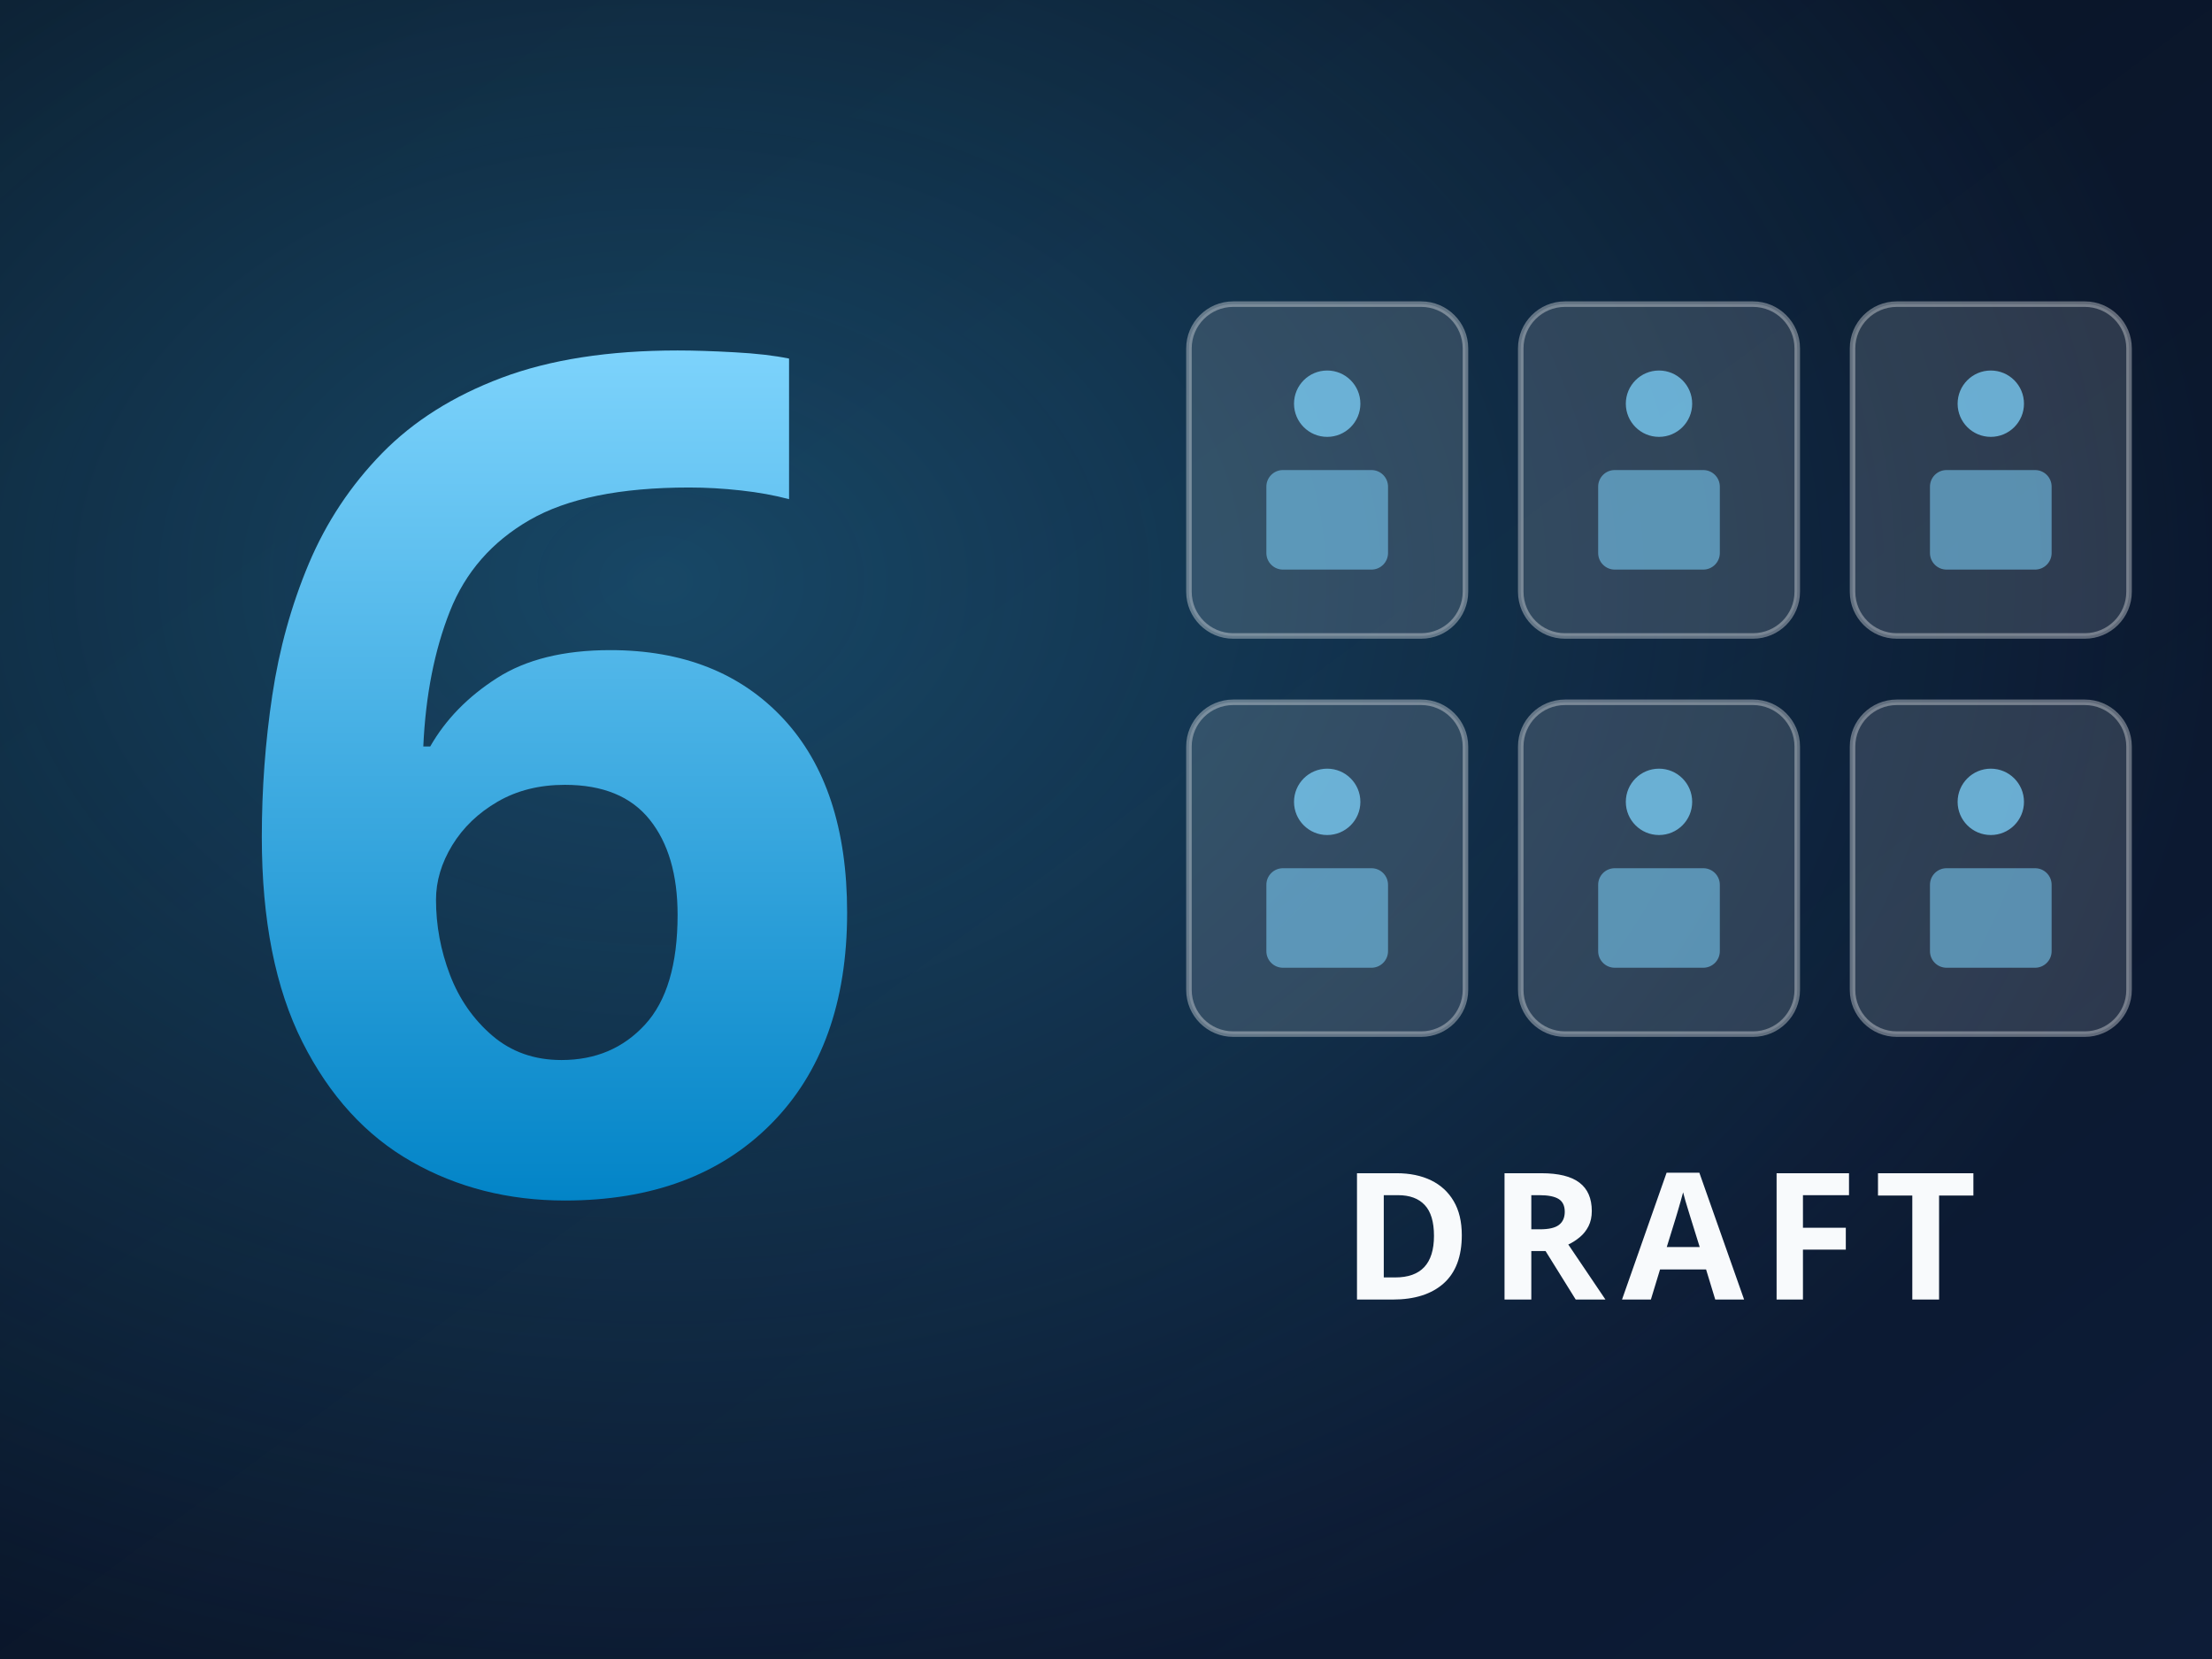
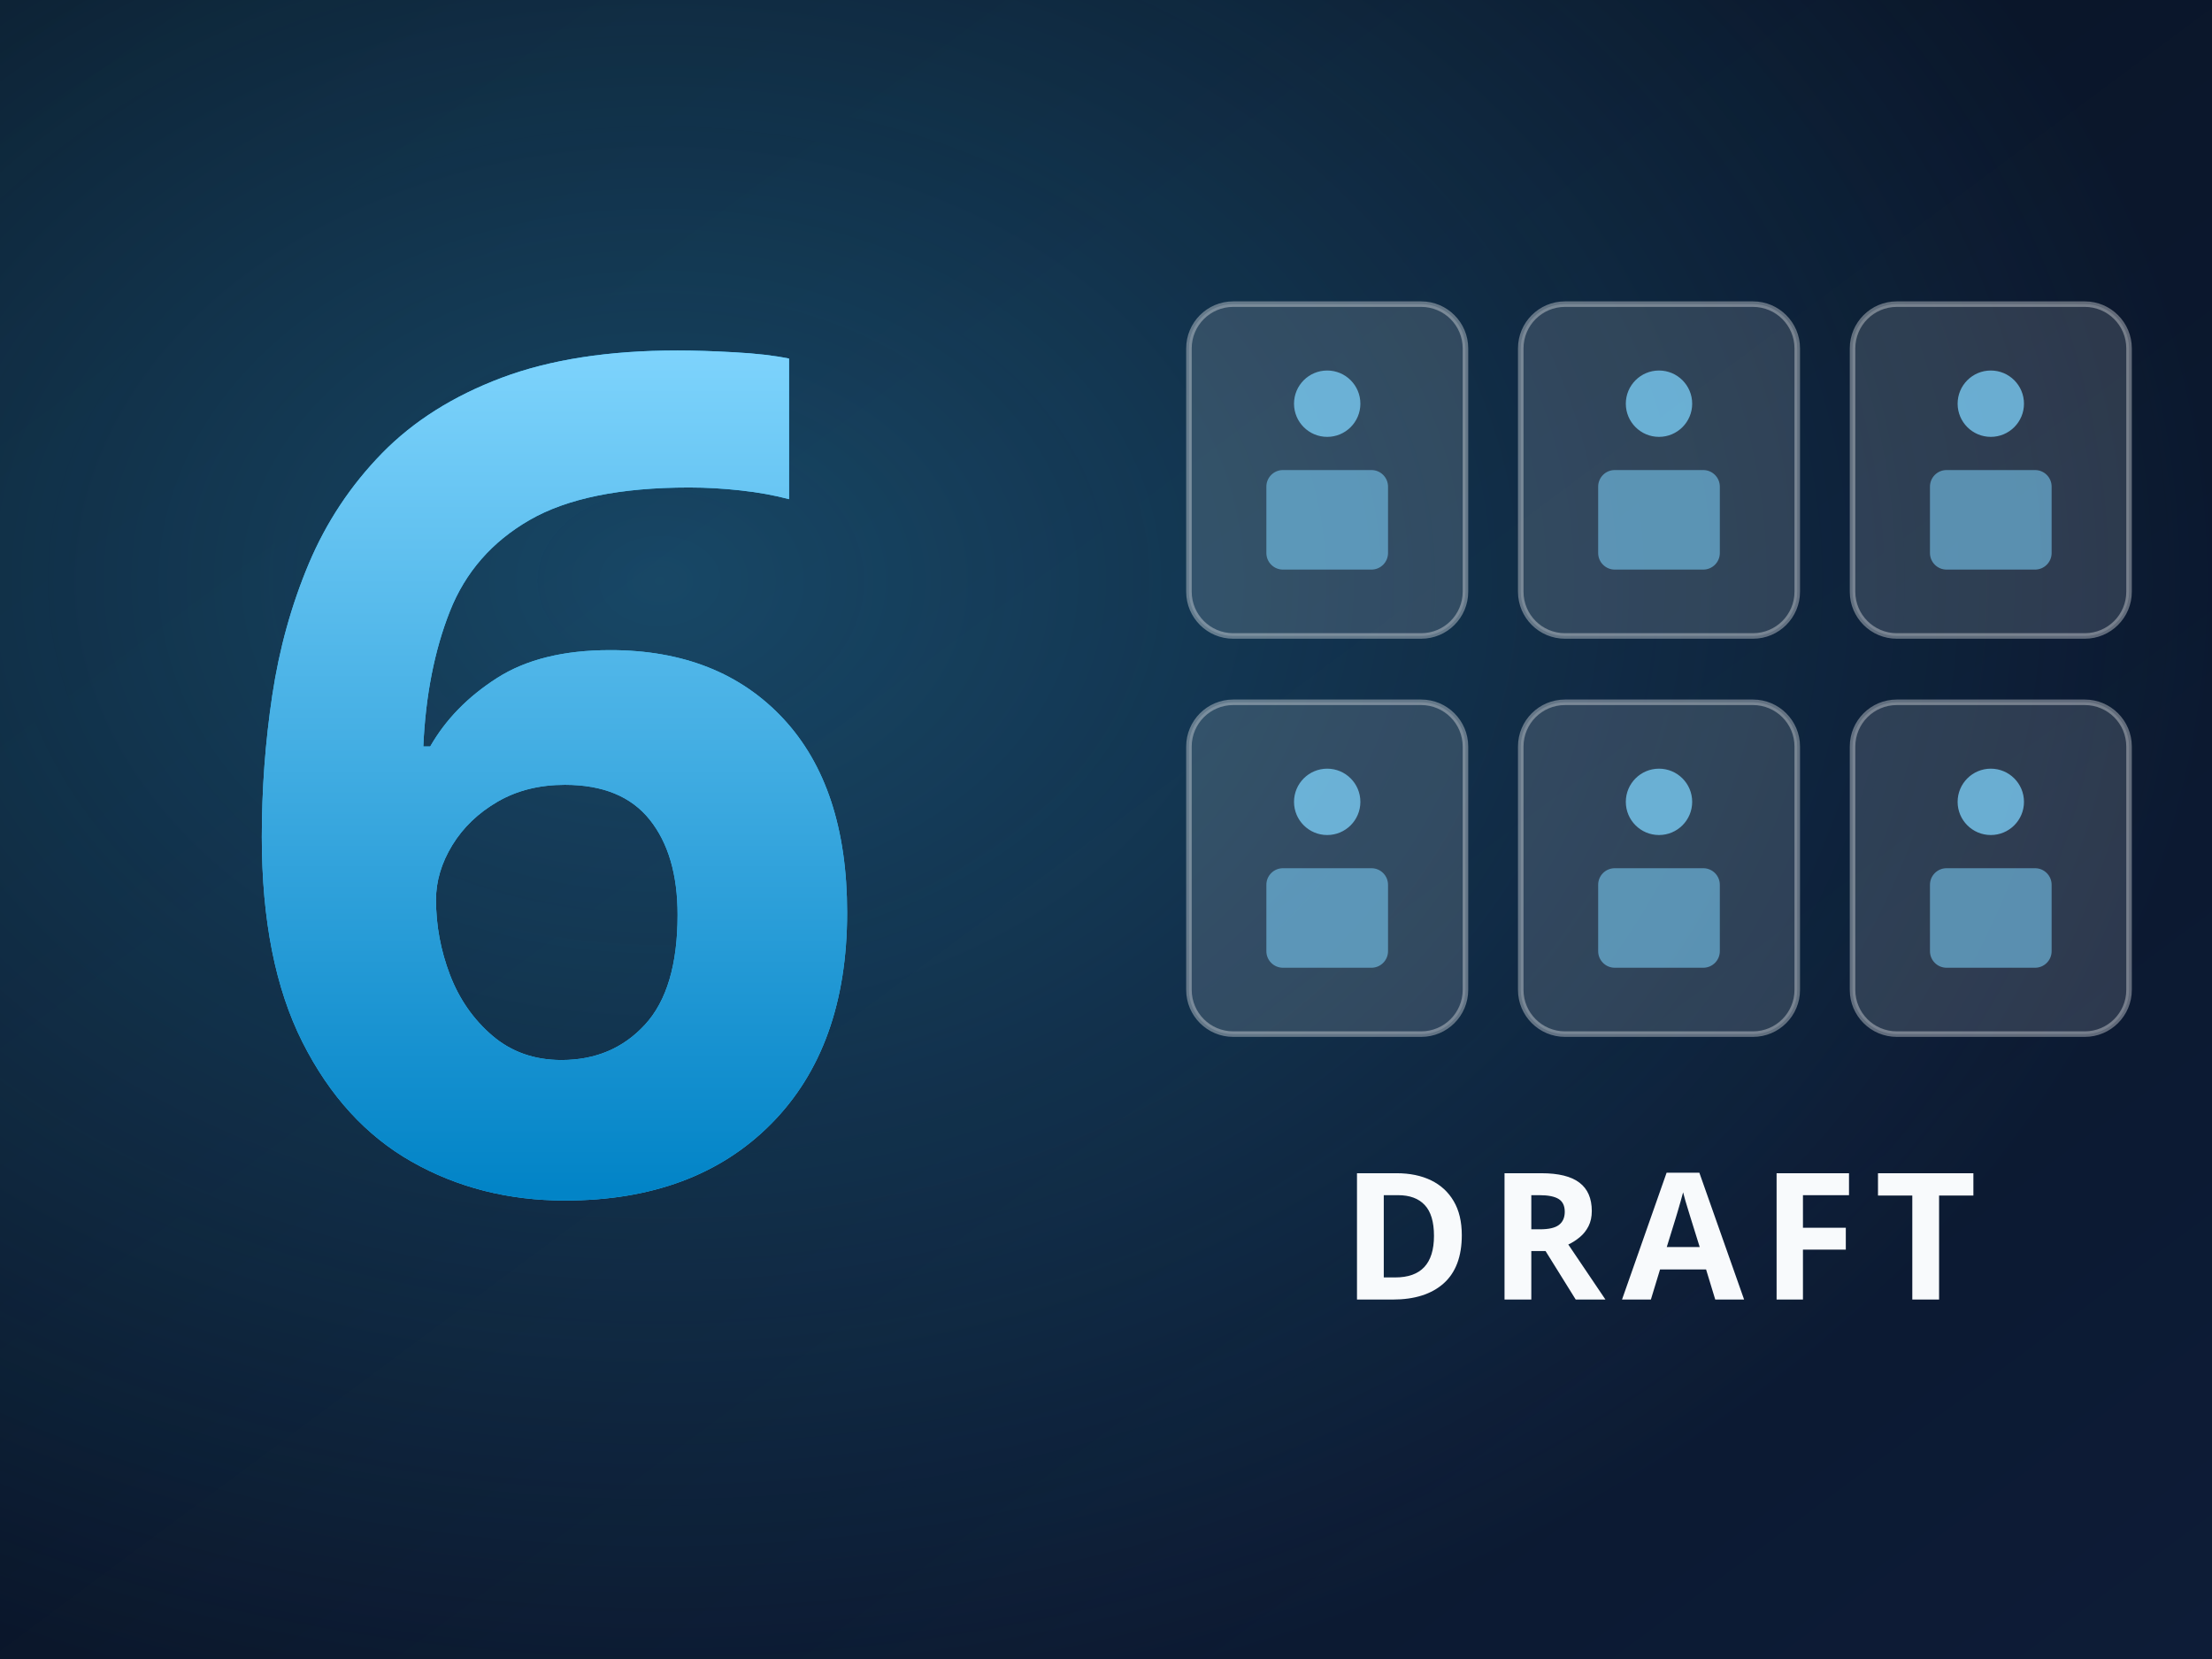
<svg xmlns="http://www.w3.org/2000/svg" viewBox="0 0 400 300" role="img" aria-label="Draft6">
  <defs>
    <linearGradient id="c2bg" x1="0" y1="0" x2="1" y2="1">
      <stop offset="0" stop-color="#08111f" />
      <stop offset="1" stop-color="#0d1c37" />
    </linearGradient>
-     <linearGradient id="c2cool" x1="0" y1="0" x2="0" y2="1">
+     <linearGradient id="c2cool" gradientUnits="userSpaceOnUse" x1="0" y1="64" x2="0" y2="215">
      <stop offset="0" stop-color="#7dd3fc" />
      <stop offset="1" stop-color="#0284c7" />
    </linearGradient>
    <radialGradient id="c2spot" cx="0.3" cy="0.35" r="0.7">
      <stop offset="0" stop-color="rgba(56,189,248,0.30)" />
      <stop offset="1" stop-color="rgba(56,189,248,0)" />
    </radialGradient>
  </defs>
  <rect width="400" height="300" fill="url(#c2bg)" />
  <rect width="400" height="300" fill="url(#c2spot)" />
+   <text x="40" y="215" font-family="'Segoe UI', sans-serif" font-weight="900" font-size="210" fill="#38bdf8">6</text>
  <text x="40" y="215" font-family="'Segoe UI', sans-serif" font-weight="900" font-size="210" fill="url(#c2cool)">6</text>
  <g transform="translate(215 55)">
    <g fill="rgba(255,255,255,0.14)" stroke="rgba(255,255,255,0.35)" stroke-width="1">
      <rect x="0" y="0" width="50" height="60" rx="8" />
      <rect x="60" y="0" width="50" height="60" rx="8" />
      <rect x="120" y="0" width="50" height="60" rx="8" />
      <rect x="0" y="72" width="50" height="60" rx="8" />
      <rect x="60" y="72" width="50" height="60" rx="8" />
      <rect x="120" y="72" width="50" height="60" rx="8" />
    </g>
    <g fill="rgba(125,211,252,0.75)">
      <circle cx="25" cy="18" r="6" />
      <circle cx="85" cy="18" r="6" />
      <circle cx="145" cy="18" r="6" />
      <circle cx="25" cy="90" r="6" />
      <circle cx="85" cy="90" r="6" />
      <circle cx="145" cy="90" r="6" />
    </g>
    <g fill="rgba(125,211,252,0.55)">
      <rect x="14" y="30" width="22" height="18" rx="3" />
      <rect x="74" y="30" width="22" height="18" rx="3" />
      <rect x="134" y="30" width="22" height="18" rx="3" />
      <rect x="14" y="102" width="22" height="18" rx="3" />
      <rect x="74" y="102" width="22" height="18" rx="3" />
      <rect x="134" y="102" width="22" height="18" rx="3" />
    </g>
  </g>
  <text x="300" y="235" font-family="'Segoe UI', sans-serif" font-weight="900" font-size="32" letter-spacing="3" fill="#f8fafc" text-anchor="middle">DRAFT</text>
</svg>
